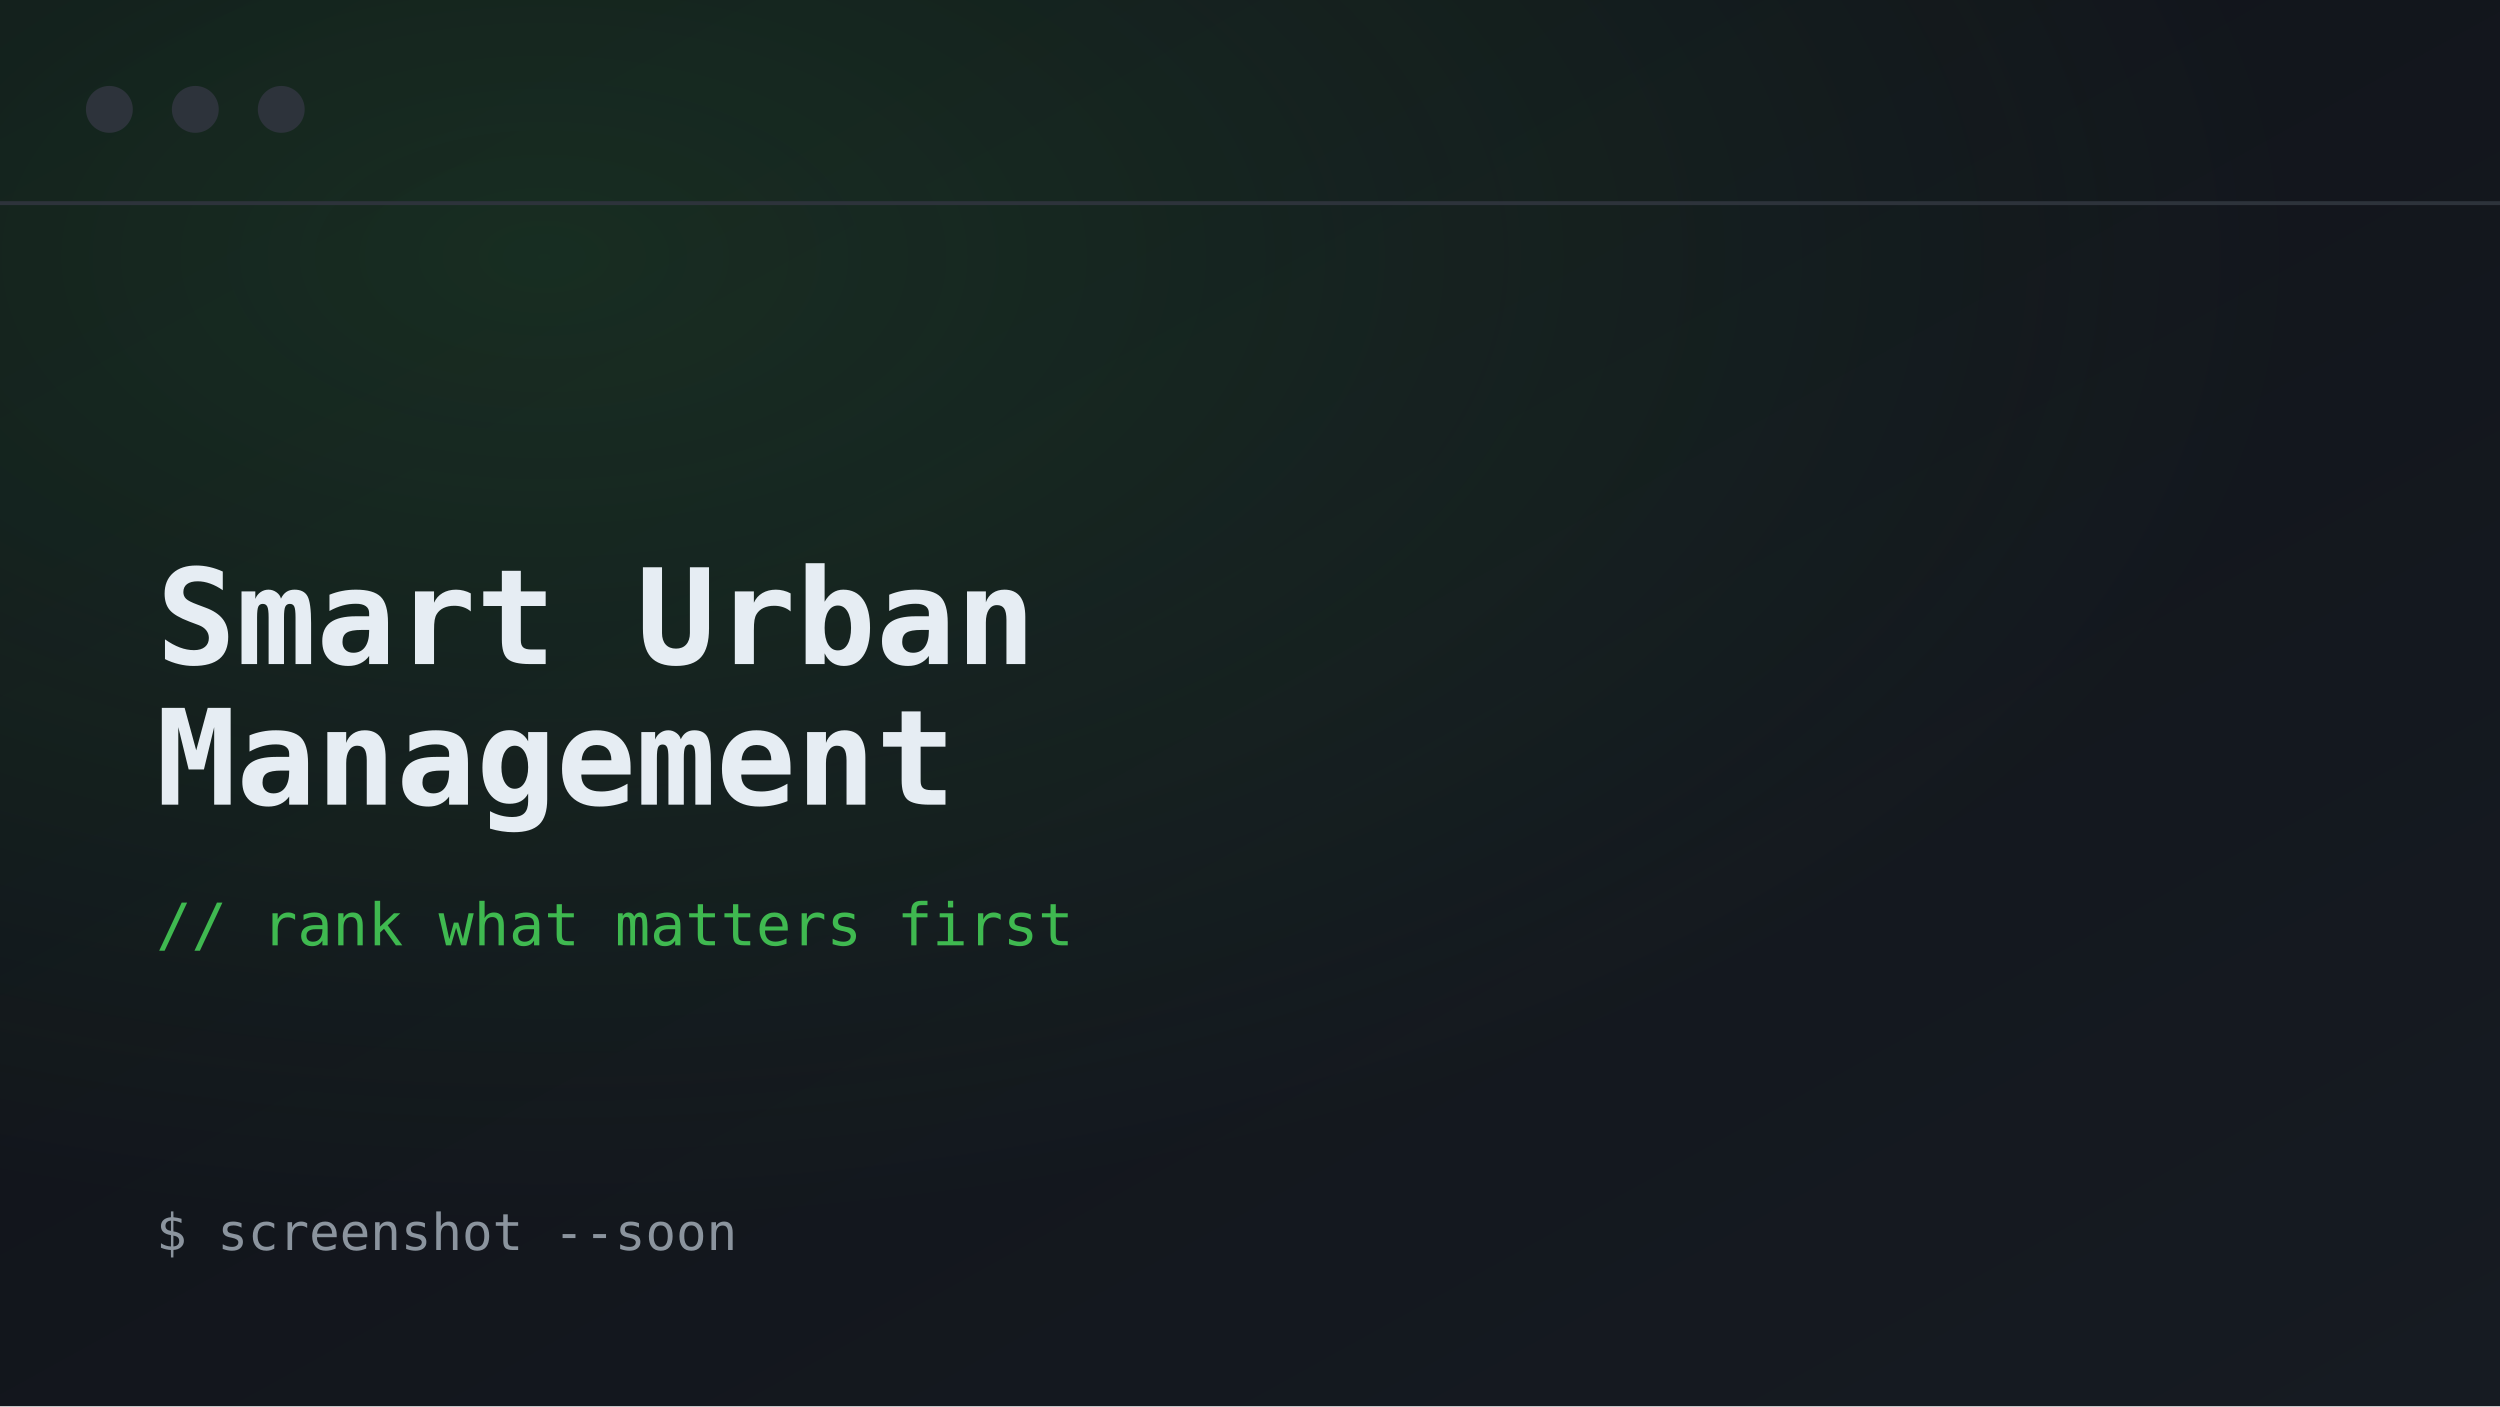
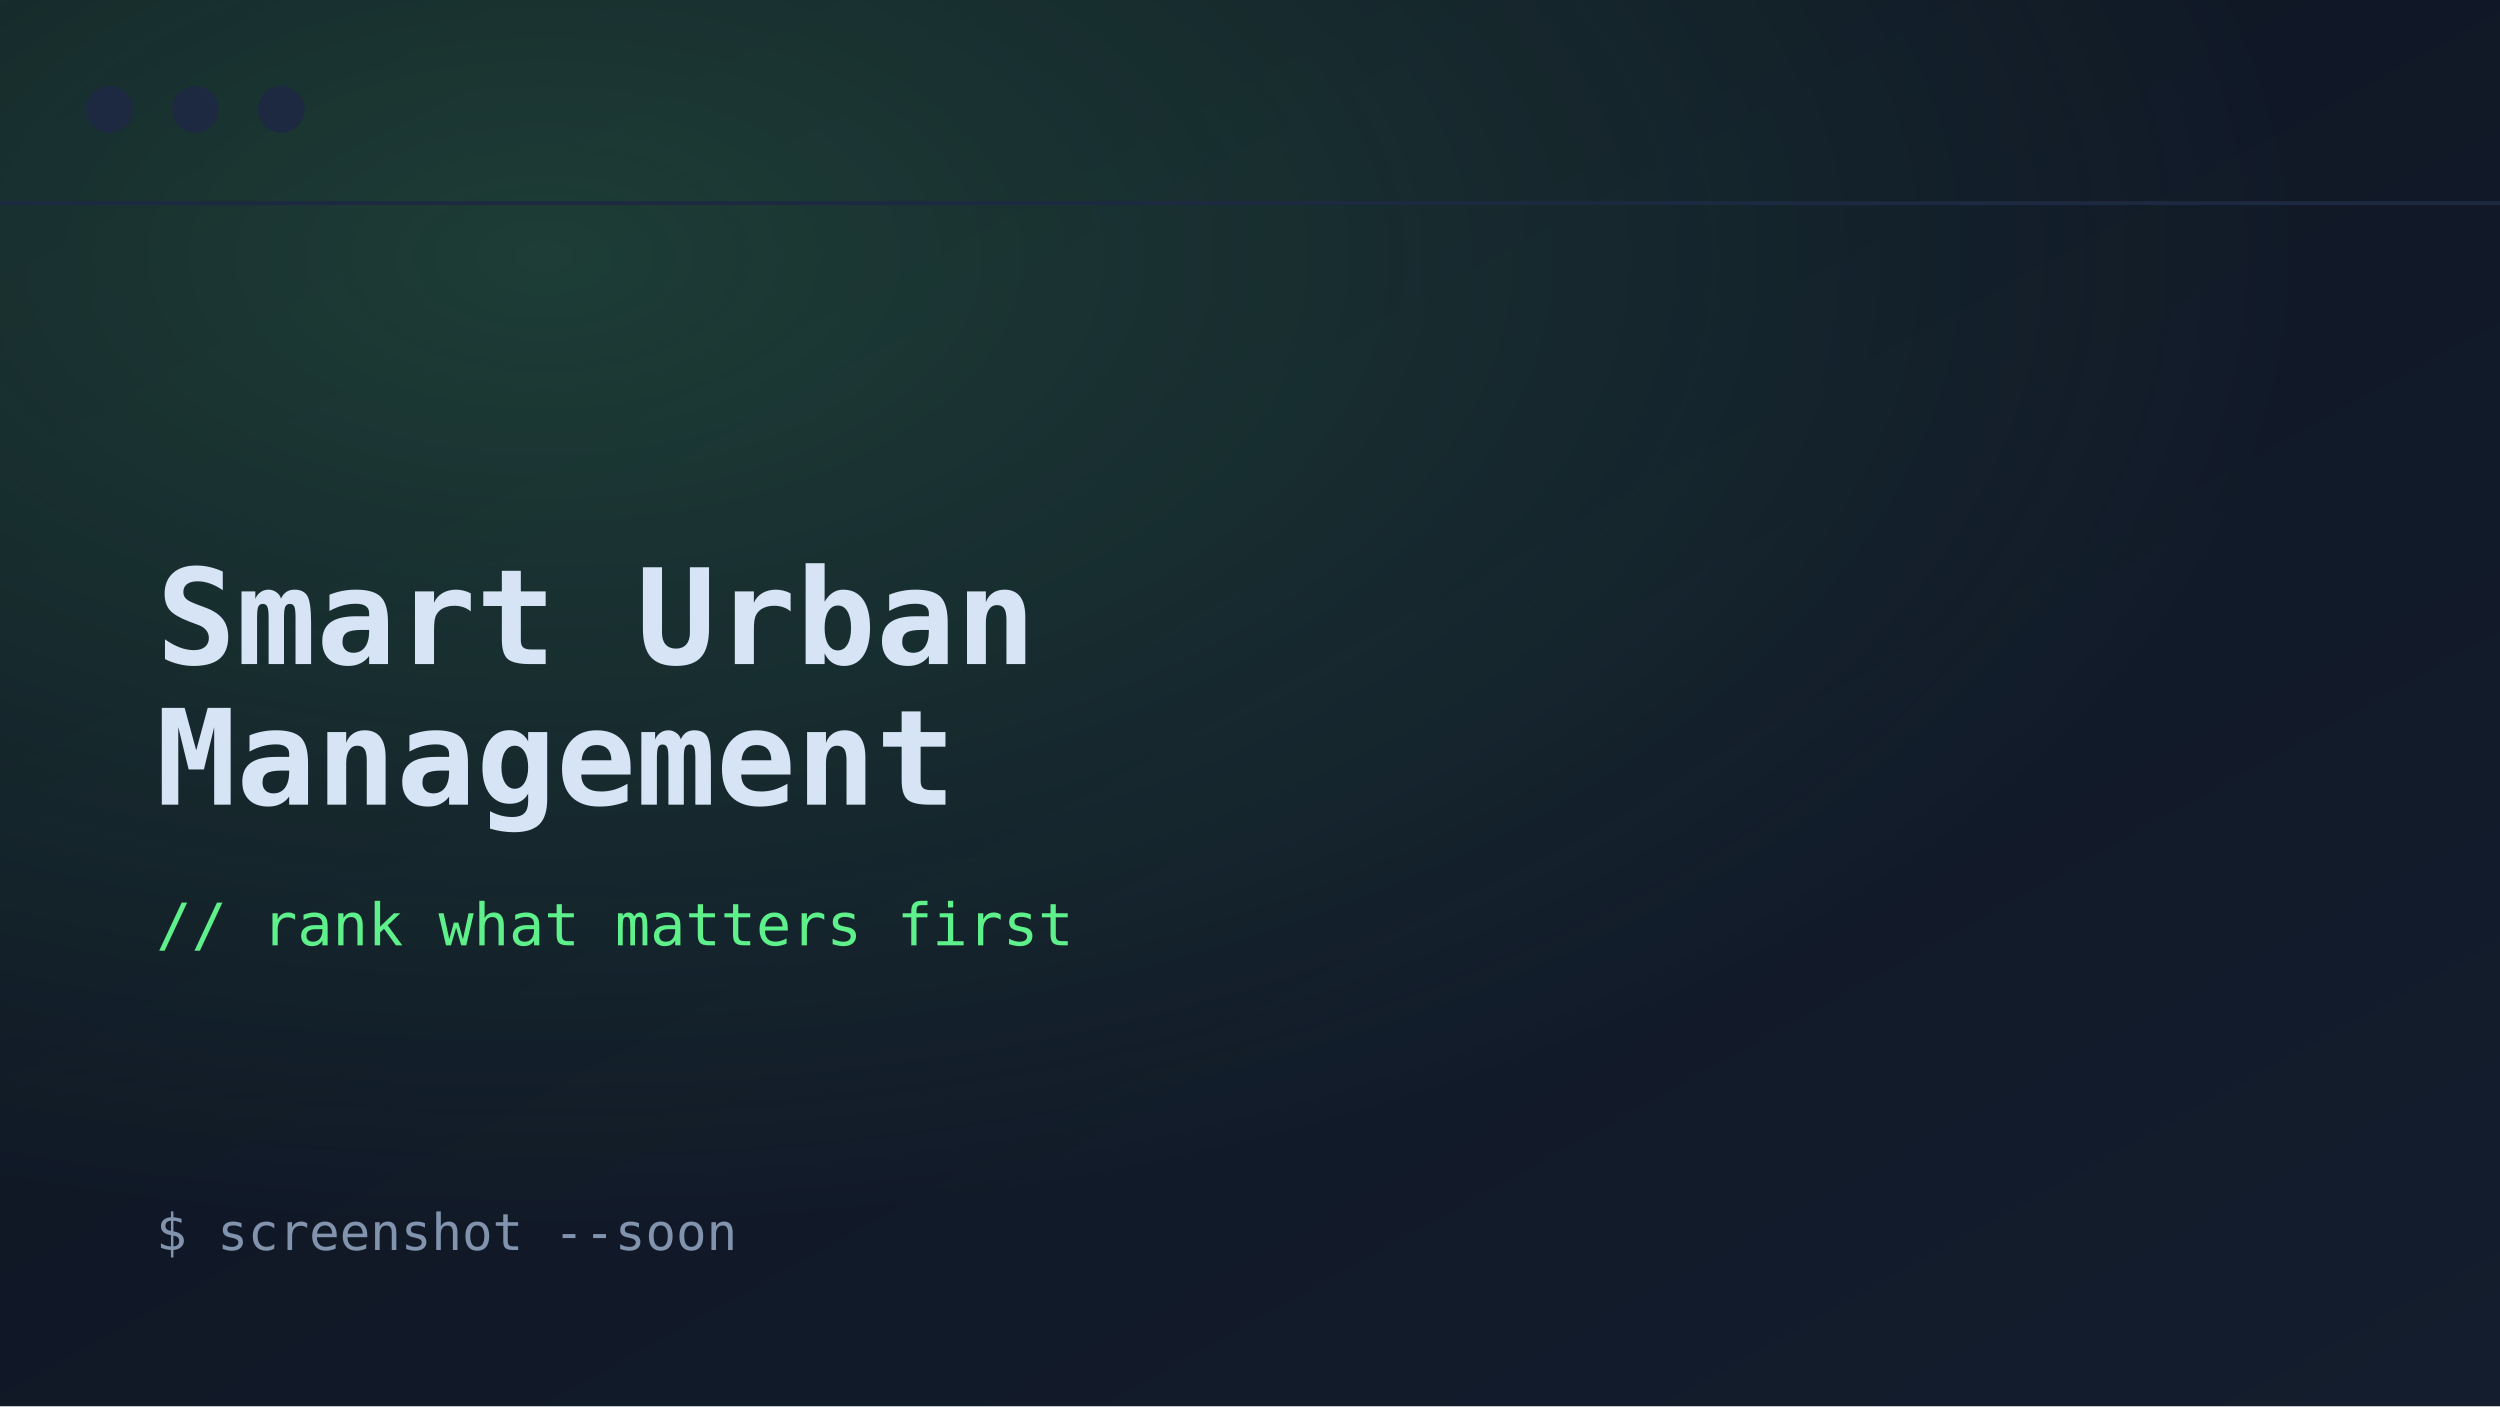
<svg xmlns="http://www.w3.org/2000/svg" viewBox="0 0 640 360" role="img" aria-label="Smart Urban Management preview placeholder">
  <defs>
    <linearGradient id="su-g" x1="0" y1="0" x2="1" y2="1">
-       <stop offset="0" stop-color="#0f1117" />
-       <stop offset="1" stop-color="#161b22" />
+       <stop offset="0" stop-color="#0e1421" />
+       <stop offset="1" stop-color="#131d2d" />
    </linearGradient>
    <radialGradient id="su-glow" cx="0.22" cy="0.18" r="0.7">
-       <stop offset="0" stop-color="#3fb950" stop-opacity="0.16" />
-       <stop offset="1" stop-color="#3fb950" stop-opacity="0" />
+       <stop offset="0" stop-color="#5ef08a" stop-opacity="0.18" />
+       <stop offset="1" stop-color="#5ef08a" stop-opacity="0" />
    </radialGradient>
  </defs>
  <rect width="640" height="360" fill="url(#su-g)" />
  <rect width="640" height="360" fill="url(#su-glow)" />
-   <g fill="#2d333b">
+   <g fill="#1d2940">
    <circle cx="28" cy="28" r="6" />
    <circle cx="50" cy="28" r="6" />
    <circle cx="72" cy="28" r="6" />
  </g>
-   <line x1="0" y1="52" x2="640" y2="52" stroke="#2d333b" />
-   <text x="40" y="170" font-family="'JetBrains Mono',monospace" font-size="34" font-weight="700" fill="#e6edf3">Smart Urban</text>
-   <text x="40" y="206" font-family="'JetBrains Mono',monospace" font-size="34" font-weight="700" fill="#e6edf3">Management</text>
-   <text x="40" y="242" font-family="'JetBrains Mono',monospace" font-size="15" fill="#3fb950">// rank what matters first</text>
-   <text x="40" y="320" font-family="'JetBrains Mono',monospace" font-size="13" fill="#8b949e">$ screenshot --soon</text>
+   <line x1="0" y1="52" x2="640" y2="52" stroke="#1d2940" />
+   <text x="40" y="170" font-family="'JetBrains Mono',monospace" font-size="34" font-weight="700" fill="#d6e4f5">Smart Urban</text>
+   <text x="40" y="206" font-family="'JetBrains Mono',monospace" font-size="34" font-weight="700" fill="#d6e4f5">Management</text>
+   <text x="40" y="242" font-family="'JetBrains Mono',monospace" font-size="15" fill="#5ef08a">// rank what matters first</text>
+   <text x="40" y="320" font-family="'JetBrains Mono',monospace" font-size="13" fill="#8193ad">$ screenshot --soon</text>
</svg>
